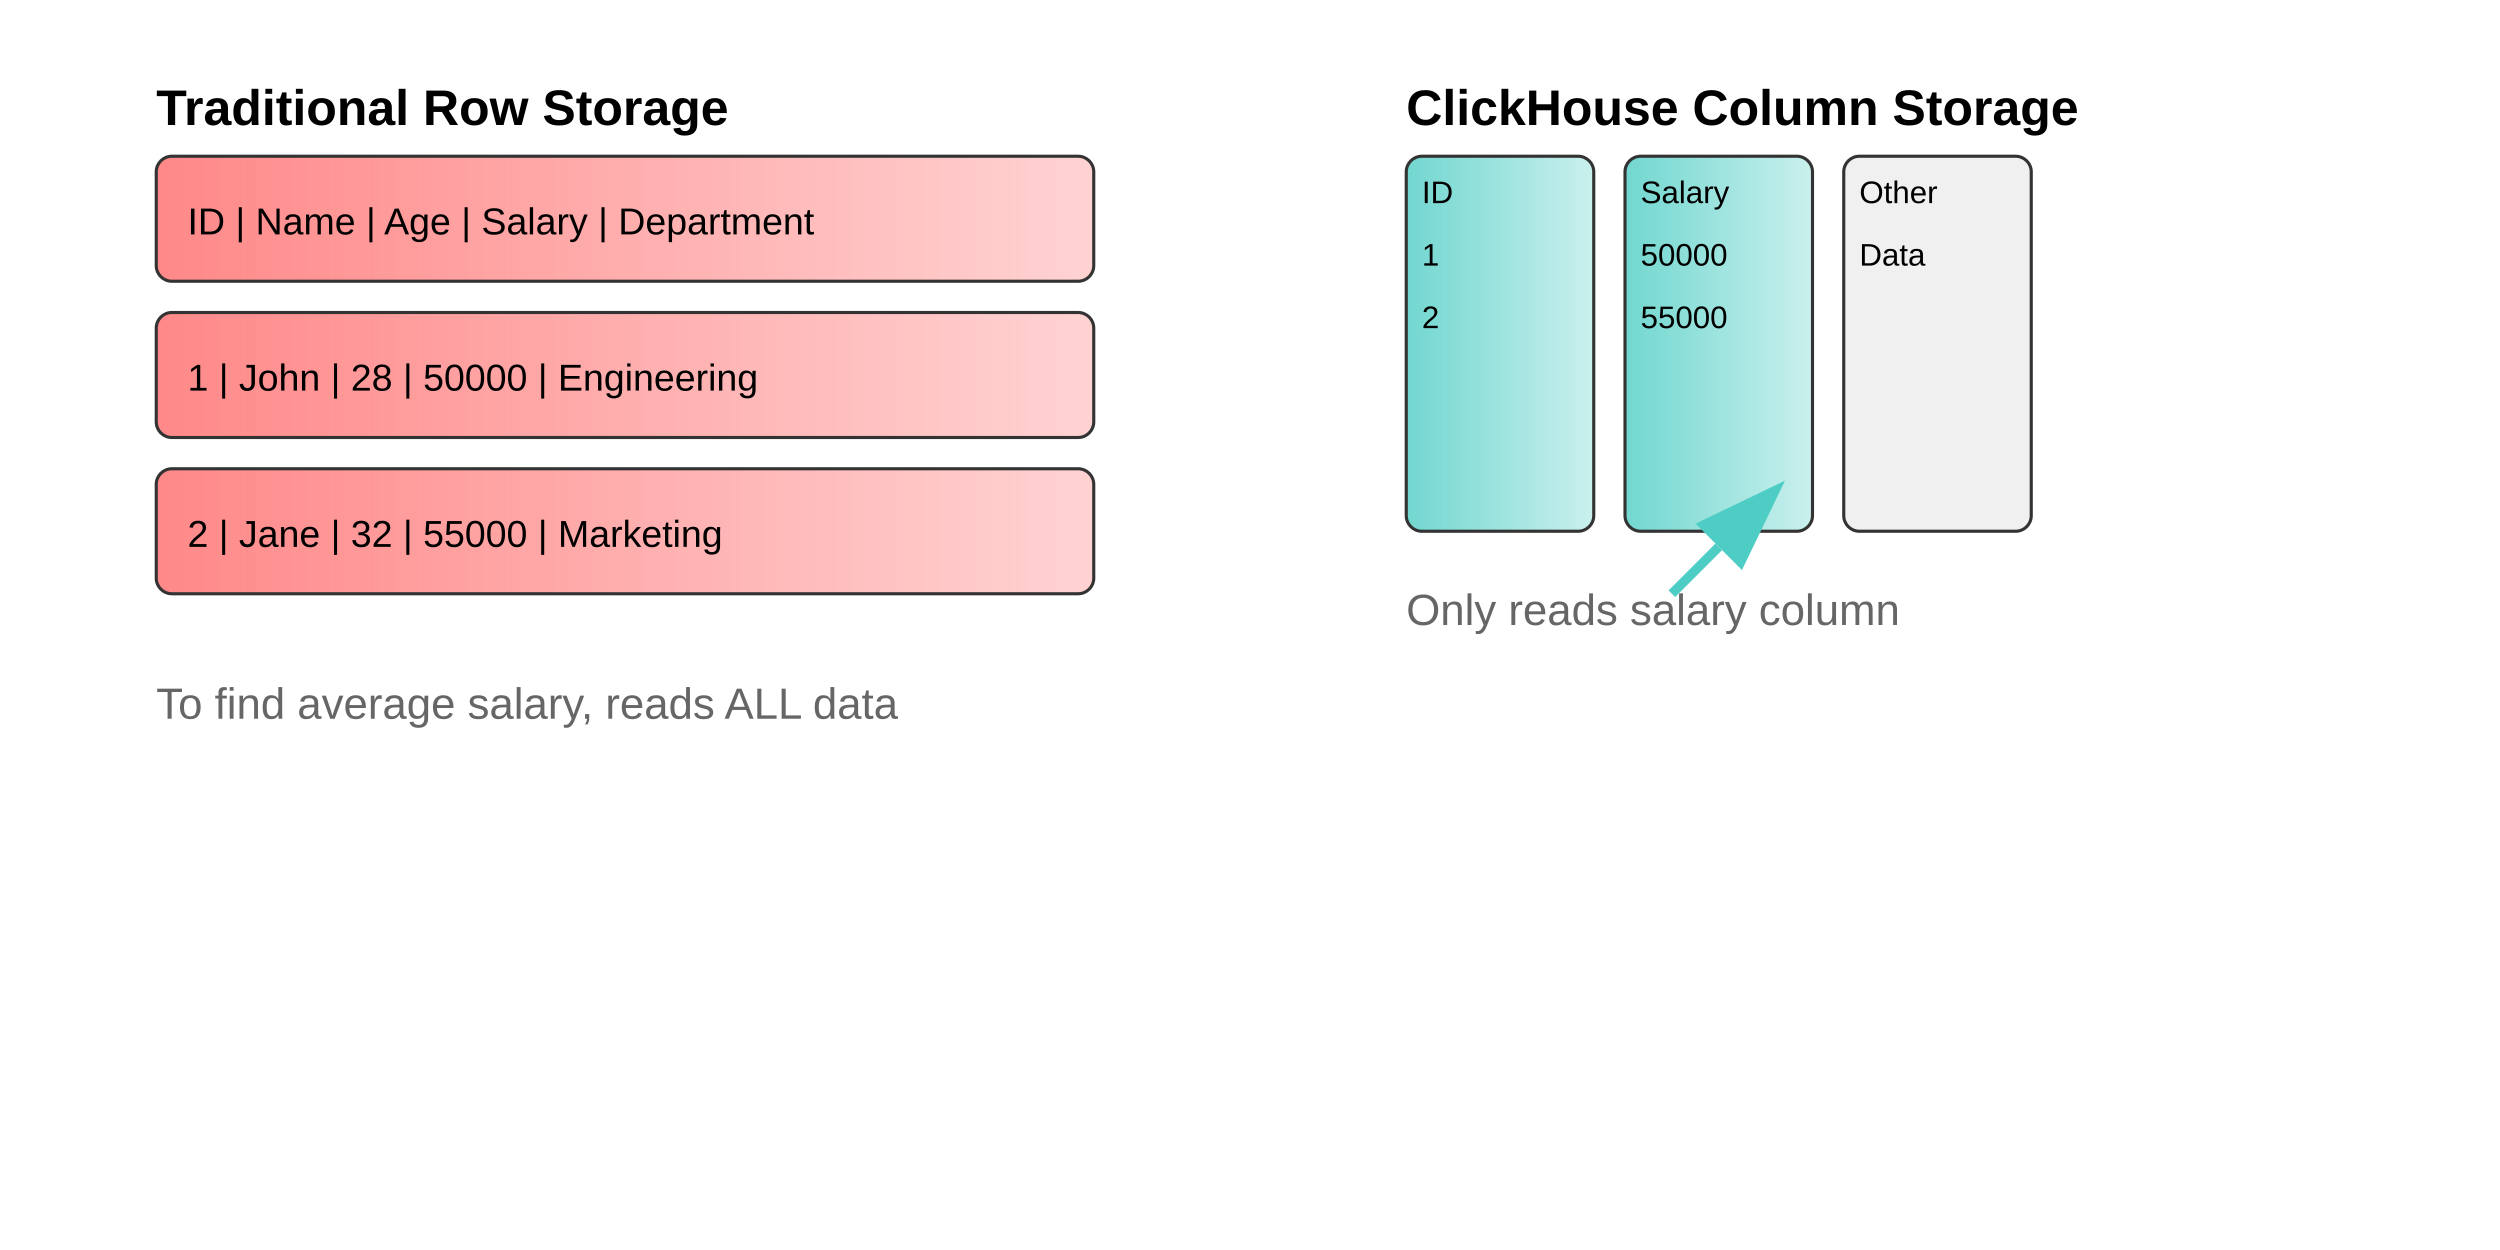
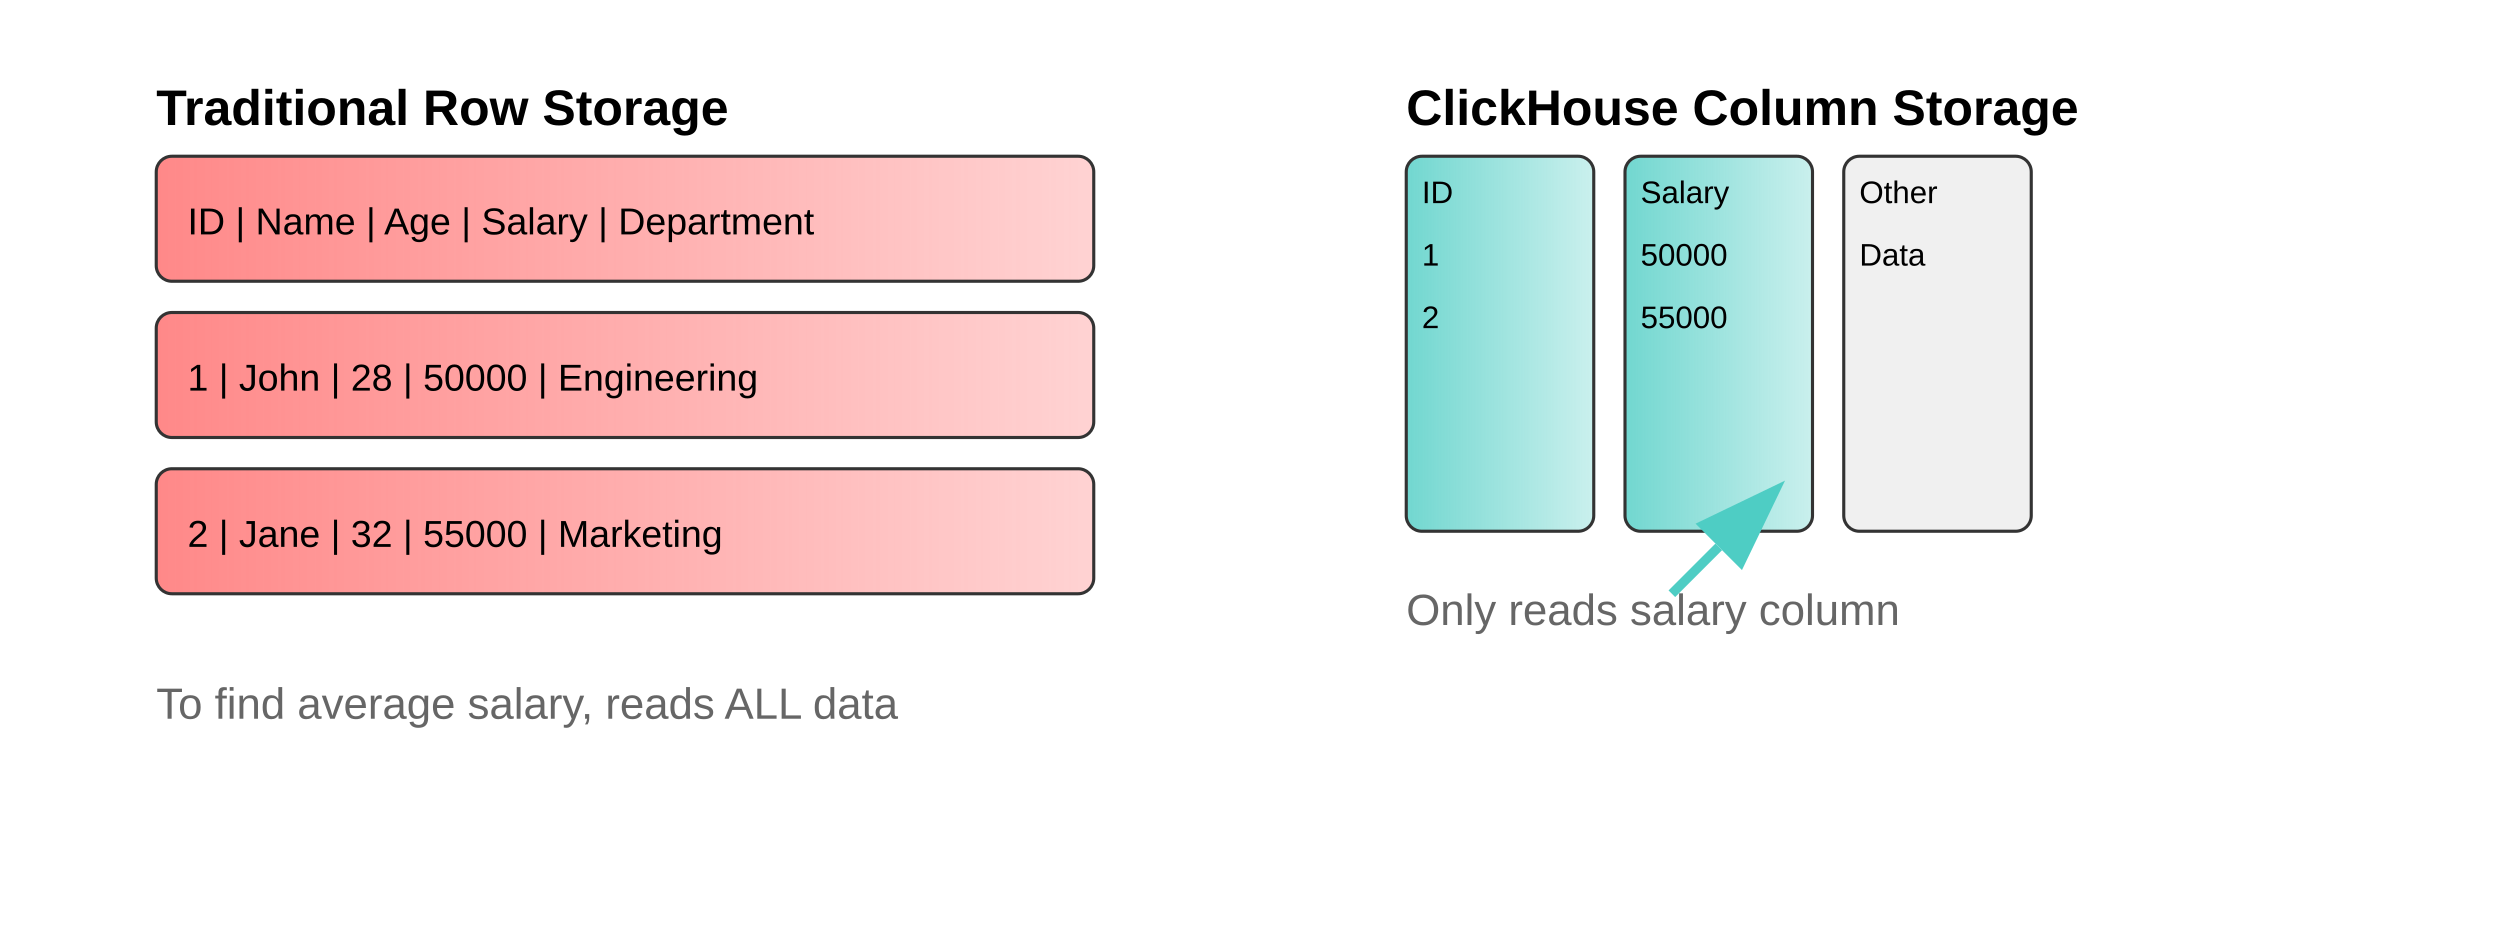
- <svg xmlns="http://www.w3.org/2000/svg" viewBox="0 0 800 400">
+ <svg xmlns="http://www.w3.org/2000/svg" viewBox="0 0 800 300">
  <defs>
    <linearGradient id="rowGrad" x1="0%" y1="0%" x2="100%" y2="0%">
      <stop offset="0%" style="stop-color:#ff6b6b;stop-opacity:0.8" />
      <stop offset="100%" style="stop-color:#ff6b6b;stop-opacity:0.3" />
    </linearGradient>
    <linearGradient id="colGrad" x1="0%" y1="0%" x2="100%" y2="0%">
      <stop offset="0%" style="stop-color:#4ecdc4;stop-opacity:0.8" />
      <stop offset="100%" style="stop-color:#4ecdc4;stop-opacity:0.3" />
    </linearGradient>
  </defs>
  <g transform="translate(50, 50)">
    <text x="0" y="-10" font-family="Arial" font-size="16" font-weight="bold">Traditional Row Storage</text>
    <rect x="0" y="0" width="300" height="40" fill="url(#rowGrad)" stroke="#333" rx="5" />
    <text x="10" y="25" font-family="Arial" font-size="12">ID | Name | Age | Salary | Department</text>
    <rect x="0" y="50" width="300" height="40" fill="url(#rowGrad)" stroke="#333" rx="5" />
    <text x="10" y="75" font-family="Arial" font-size="12">1 | John | 28 | 50000 | Engineering</text>
    <rect x="0" y="100" width="300" height="40" fill="url(#rowGrad)" stroke="#333" rx="5" />
    <text x="10" y="125" font-family="Arial" font-size="12">2 | Jane | 32 | 55000 | Marketing</text>
    <text x="0" y="180" font-family="Arial" font-size="14" fill="#666">To find average salary, reads ALL data</text>
  </g>
  <g transform="translate(450, 50)">
    <text x="0" y="-10" font-family="Arial" font-size="16" font-weight="bold">ClickHouse Column Storage</text>
    <rect x="0" y="0" width="60" height="120" fill="url(#colGrad)" stroke="#333" rx="5" />
    <text x="5" y="15" font-family="Arial" font-size="10">ID</text>
    <text x="5" y="35" font-family="Arial" font-size="10">1</text>
    <text x="5" y="55" font-family="Arial" font-size="10">2</text>
    <rect x="70" y="0" width="60" height="120" fill="url(#colGrad)" stroke="#333" rx="5" />
    <text x="75" y="15" font-family="Arial" font-size="10">Salary</text>
    <text x="75" y="35" font-family="Arial" font-size="10">50000</text>
    <text x="75" y="55" font-family="Arial" font-size="10">55000</text>
    <rect x="140" y="0" width="60" height="120" fill="#f0f0f0" stroke="#333" rx="5" />
    <text x="145" y="15" font-family="Arial" font-size="10">Other</text>
    <text x="145" y="35" font-family="Arial" font-size="10">Data</text>
    <text x="0" y="150" font-family="Arial" font-size="14" fill="#666">Only reads salary column</text>
    <path d="M 85 140 L 100 125" stroke="#4ecdc4" stroke-width="3" marker-end="url(#arrowhead)" />
  </g>
  <defs>
    <marker id="arrowhead" markerWidth="10" markerHeight="7" refX="0" refY="3.5" orient="auto">
      <polygon points="0 0, 10 3.5, 0 7" fill="#4ecdc4" />
    </marker>
  </defs>
</svg>
